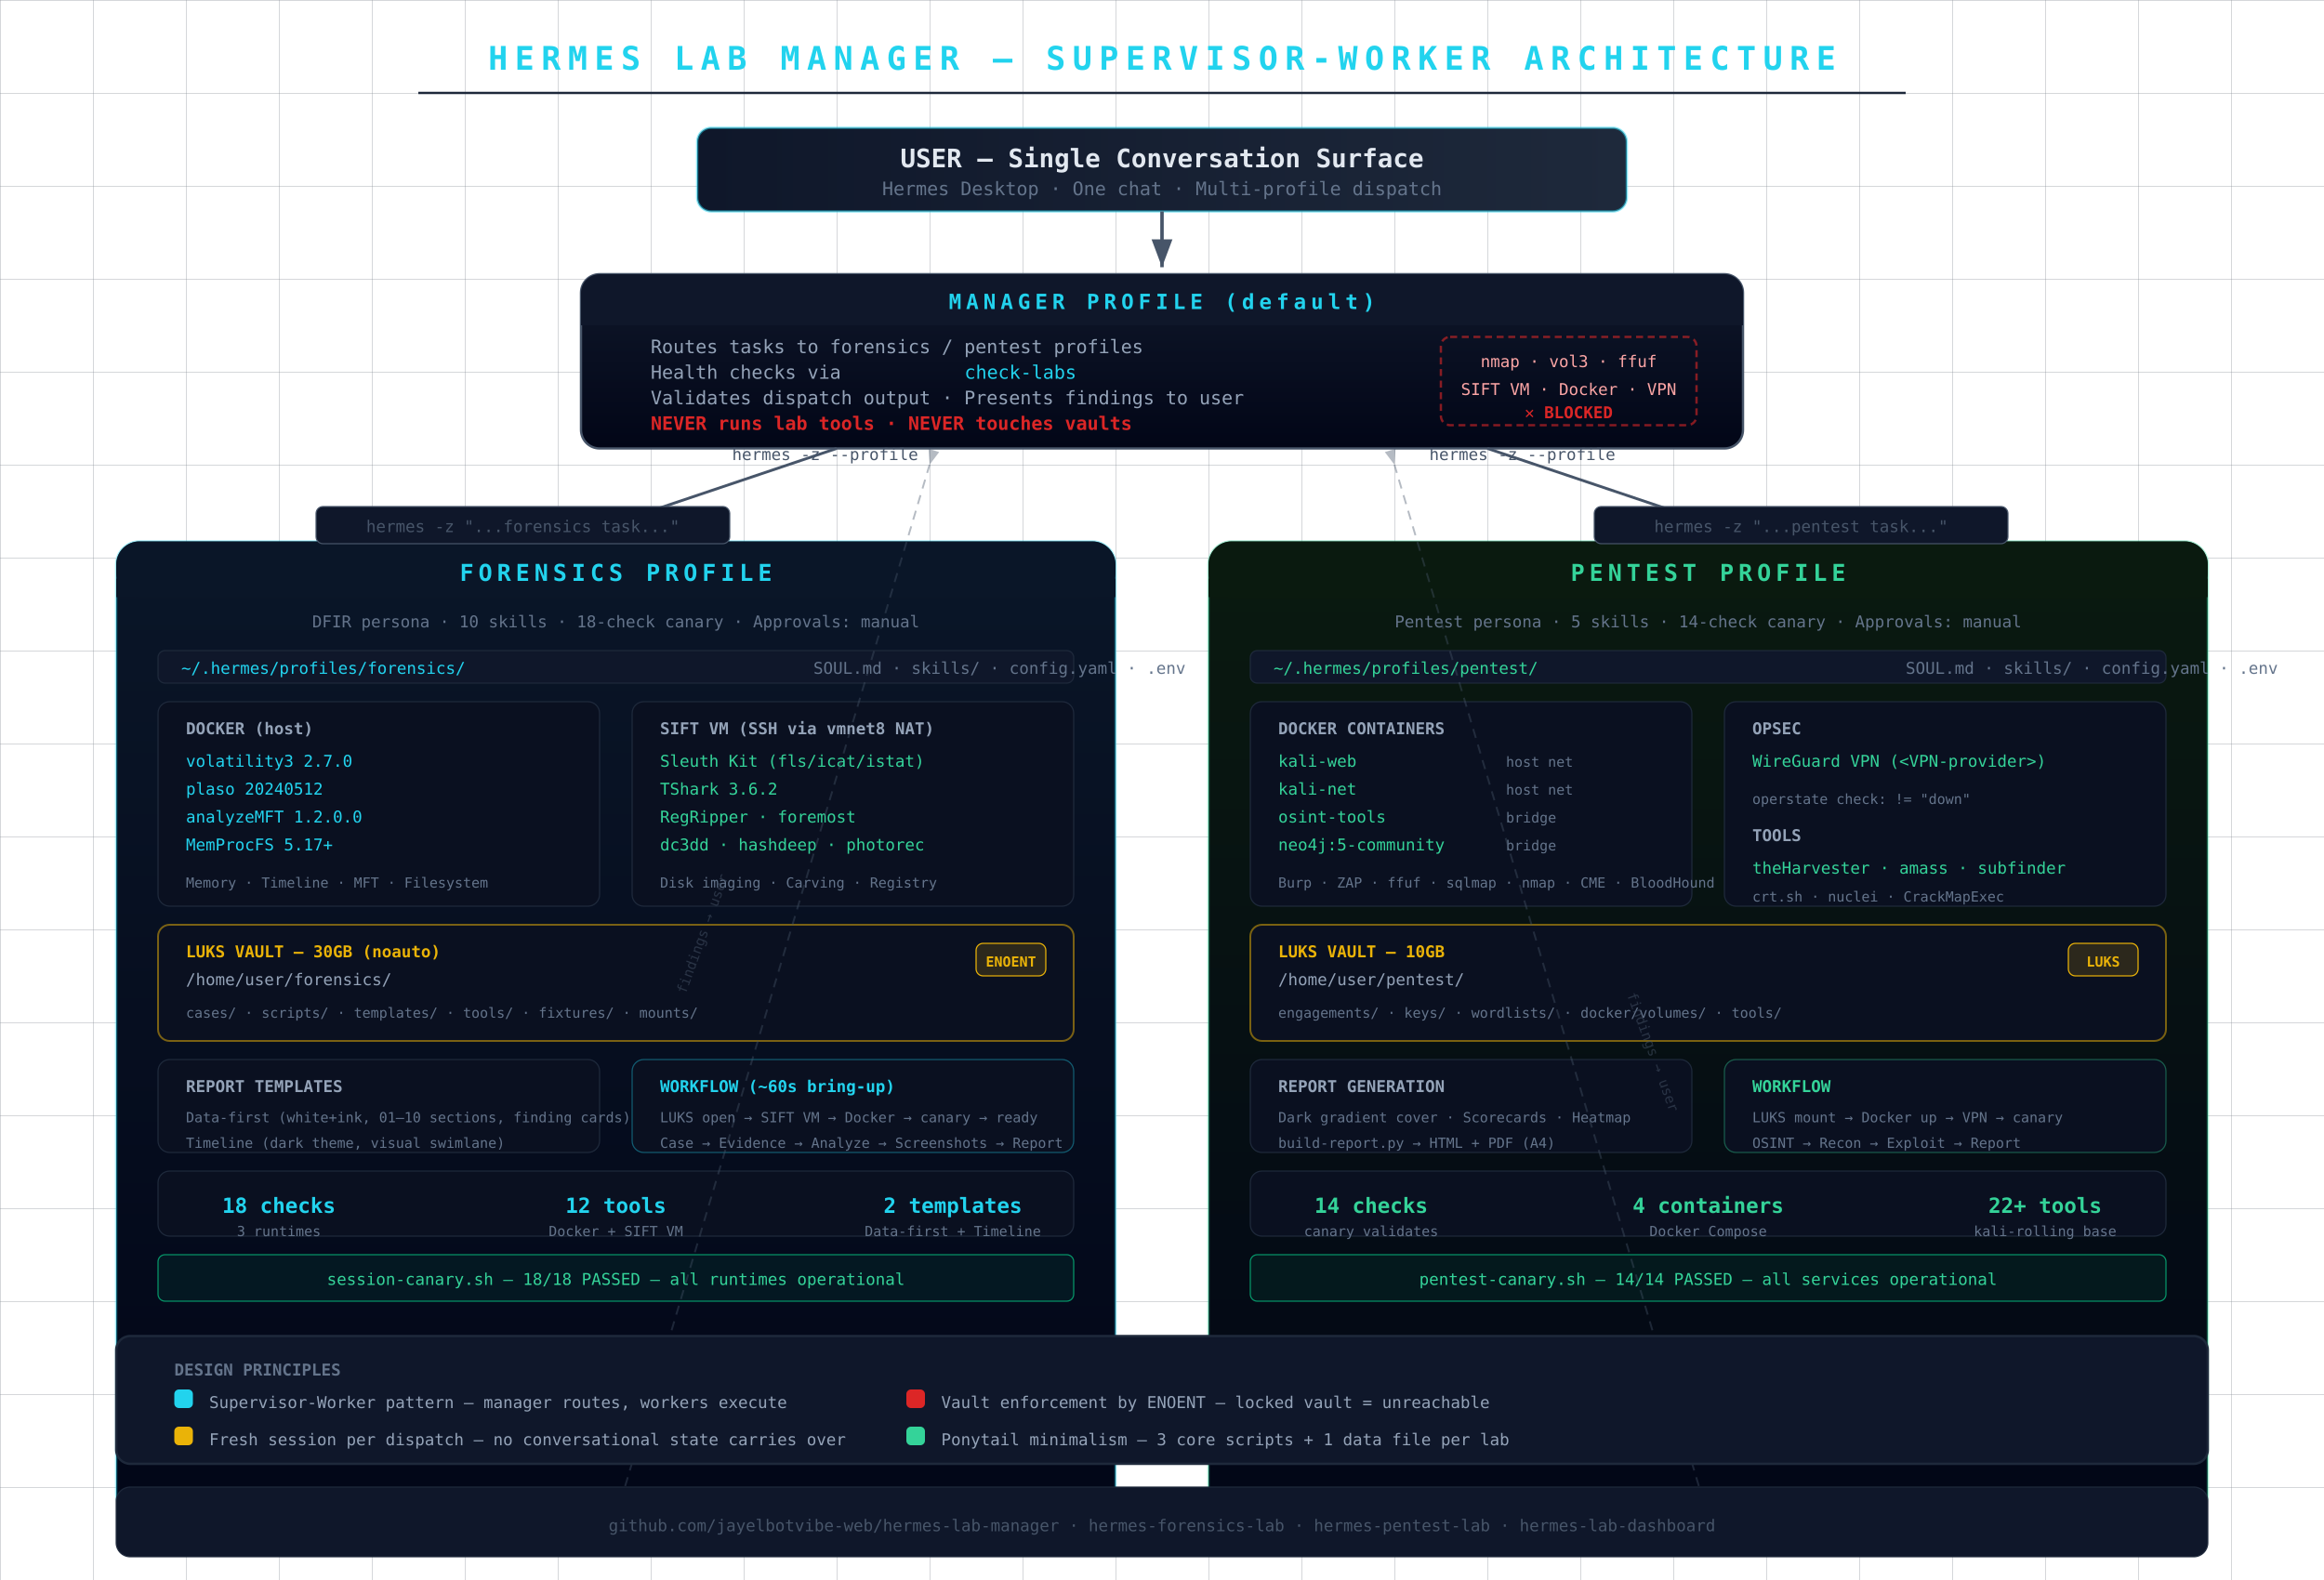
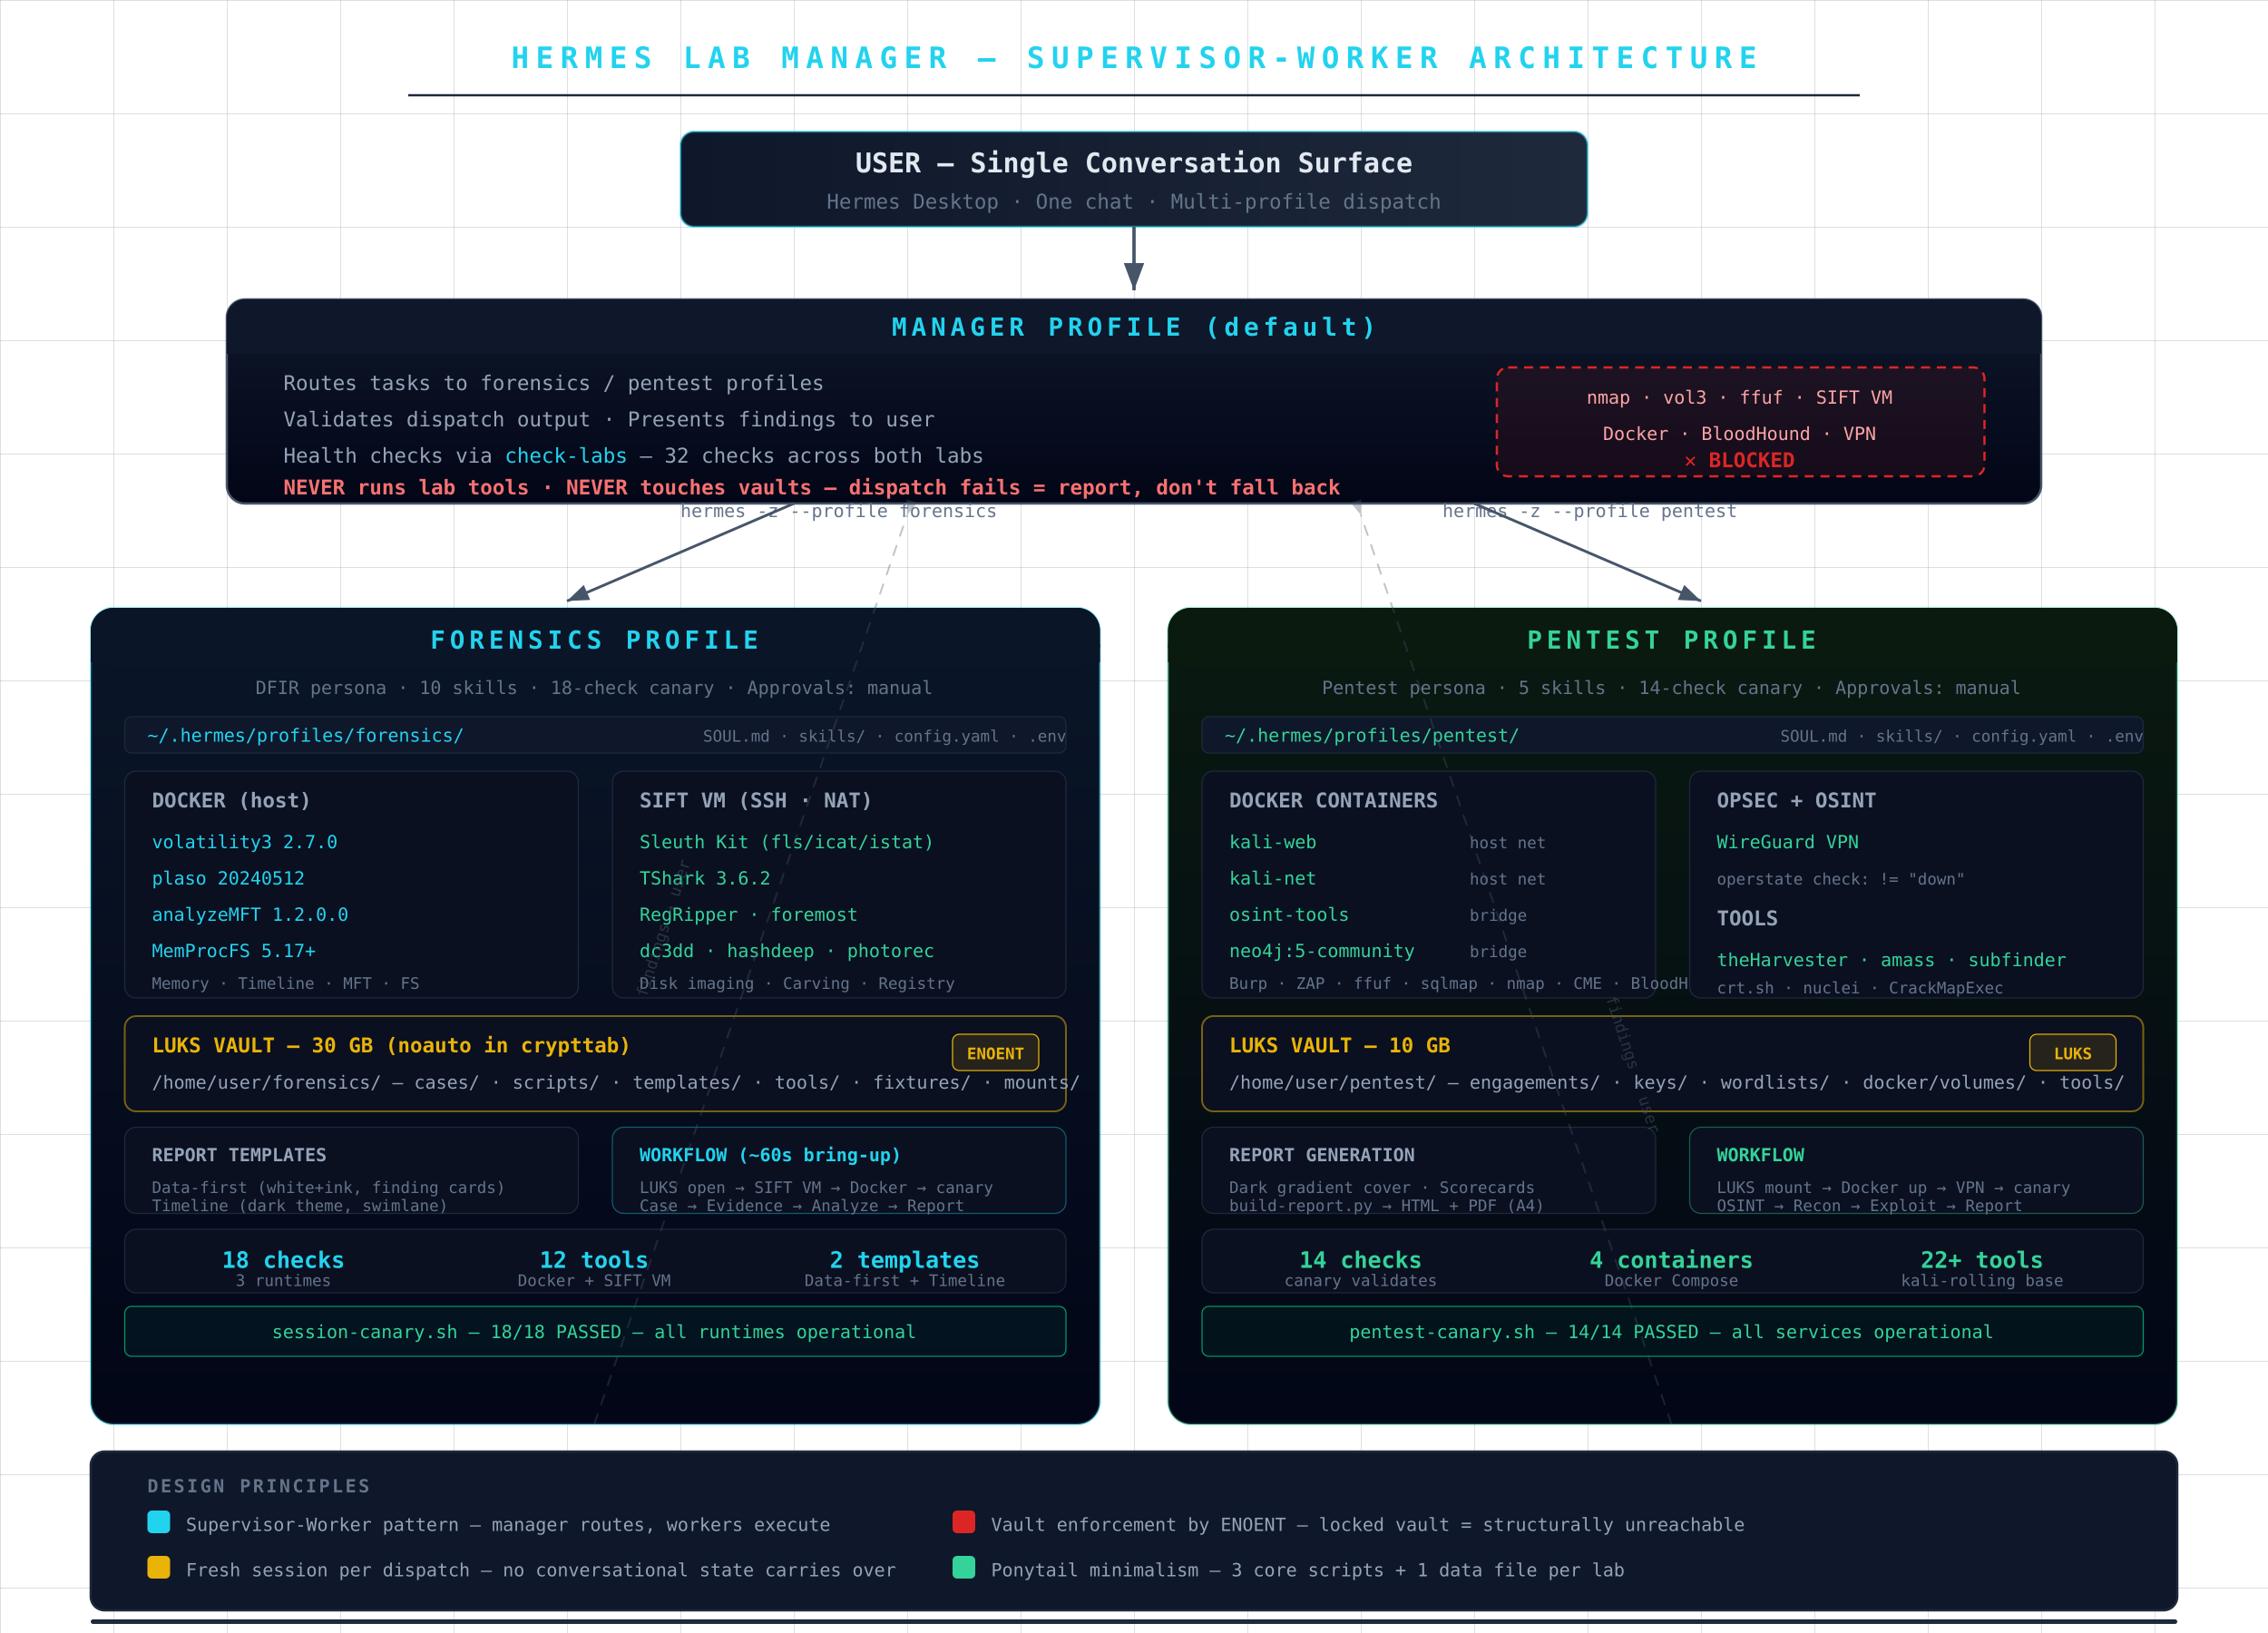
- <svg xmlns="http://www.w3.org/2000/svg" viewBox="0 0 1000 680" style="background:#020617;font-family:monospace;font-size:10px">
+ <svg xmlns="http://www.w3.org/2000/svg" viewBox="0 0 1000 720" style="background:#020617;font-family:monospace;font-size:11px">
  <defs>
    <linearGradient id="gMgr" x1="0" y1="0" x2="0" y2="1">
      <stop offset="0" stop-color="#0f172a" />
      <stop offset="1" stop-color="#020617" />
    </linearGradient>
    <linearGradient id="gForen" x1="0" y1="0" x2="0" y2="1">
      <stop offset="0" stop-color="#0a1628" />
      <stop offset="1" stop-color="#020617" />
    </linearGradient>
    <linearGradient id="gPent" x1="0" y1="0" x2="0" y2="1">
      <stop offset="0" stop-color="#0a1a0f" />
      <stop offset="1" stop-color="#020617" />
    </linearGradient>
    <linearGradient id="gUser" x1="0" y1="0" x2="1" y2="0">
      <stop offset="0" stop-color="#0f172a" />
      <stop offset="1" stop-color="#1e293b" />
    </linearGradient>
    <marker id="arrow" markerWidth="8" markerHeight="6" refX="8" refY="3" orient="auto">
      <path d="M0,0 L8,3 L0,6 Z" fill="#475569" />
    </marker>
    <marker id="arrowLeft" markerWidth="8" markerHeight="6" refX="0" refY="3" orient="auto">
      <path d="M8,0 L0,3 L8,6 Z" fill="#475569" />
    </marker>
-     <filter id="glow">
-       <feGaussianBlur stdDeviation="2" result="blur" />
-       <feMerge>
-         <feMergeNode in="blur" />
-         <feMergeNode in="SourceGraphic" />
-       </feMerge>
-     </filter>
  </defs>
-   <pattern id="grid" width="40" height="40" patternUnits="userSpaceOnUse">
-     <path d="M 40 0 L 0 0 0 40" fill="none" stroke="#1e293b" stroke-width="0.3" />
+   <pattern id="grid" width="50" height="50" patternUnits="userSpaceOnUse">
+     <path d="M 50 0 L 0 0 0 50" fill="none" stroke="#1e293b" stroke-width="0.3" />
  </pattern>
-   <rect width="1000" height="680" fill="url(#grid)" opacity="0.5" />
-   <text x="500" y="30" text-anchor="middle" fill="#22d3ee" font-size="14" font-weight="bold" letter-spacing="3">HERMES LAB MANAGER — SUPERVISOR-WORKER ARCHITECTURE</text>
-   <line x1="180" y1="40" x2="820" y2="40" stroke="#1e293b" stroke-width="1" />
-   <rect x="300" y="55" width="400" height="36" rx="6" fill="url(#gUser)" stroke="#22d3ee" stroke-width="1" stroke-opacity="0.5" />
-   <text x="500" y="72" text-anchor="middle" fill="#e2e8f0" font-size="11" font-weight="bold">USER — Single Conversation Surface</text>
-   <text x="500" y="84" text-anchor="middle" fill="#64748b" font-size="8">Hermes Desktop · One chat · Multi-profile dispatch</text>
-   <line x1="500" y1="91" x2="500" y2="115" stroke="#475569" stroke-width="1.5" marker-end="url(#arrow)" />
-   <rect x="250" y="118" width="500" height="75" rx="8" fill="url(#gMgr)" stroke="#475569" stroke-width="1" />
-   <rect x="250" y="118" width="500" height="22" rx="8" fill="#0f172a" />
-   <rect x="250" y="132" width="500" height="8" fill="#0f172a" />
-   <text x="500" y="133" text-anchor="middle" fill="#22d3ee" font-size="9" font-weight="bold" letter-spacing="2">MANAGER PROFILE (default)</text>
-   <text x="280" y="152" fill="#94a3b8" font-size="8">Routes tasks to forensics / pentest profiles</text>
-   <text x="280" y="163" fill="#94a3b8" font-size="8">Health checks via</text>
-   <text x="415" y="163" fill="#22d3ee" font-size="8" font-family="monospace"> check-labs</text>
-   <text x="280" y="174" fill="#94a3b8" font-size="8">Validates dispatch output · Presents findings to user</text>
-   <text x="280" y="185" fill="#dc2626" font-size="8" font-weight="bold">NEVER runs lab tools · NEVER touches vaults</text>
-   <rect x="620" y="145" width="110" height="38" rx="4" fill="none" stroke="#dc2626" stroke-width="1" stroke-dasharray="3,2" opacity="0.6" />
-   <text x="675" y="158" text-anchor="middle" fill="#fca5a5" font-size="7">nmap · vol3 · ffuf</text>
-   <text x="675" y="170" text-anchor="middle" fill="#fca5a5" font-size="7">SIFT VM · Docker · VPN</text>
-   <text x="675" y="180" text-anchor="middle" fill="#dc2626" font-size="7" font-weight="bold">✕ BLOCKED</text>
-   <text x="315" y="198" fill="#475569" font-size="7">hermes -z --profile</text>
-   <text x="615" y="198" fill="#475569" font-size="7">hermes -z --profile</text>
-   <line x1="360" y1="193" x2="250" y2="230" stroke="#475569" stroke-width="1.2" marker-end="url(#arrow)" />
-   <line x1="640" y1="193" x2="750" y2="230" stroke="#475569" stroke-width="1.2" marker-end="url(#arrow)" />
-   <rect x="50" y="233" width="430" height="420" rx="10" fill="url(#gForen)" stroke="#22d3ee" stroke-width="1" stroke-opacity="0.4" />
-   <rect x="50" y="233" width="430" height="24" rx="10" fill="#0a1628" />
-   <rect x="50" y="249" width="430" height="8" fill="#0a1628" />
-   <text x="265" y="250" text-anchor="middle" fill="#22d3ee" font-size="10" font-weight="bold" letter-spacing="2">FORENSICS PROFILE</text>
-   <text x="265" y="270" text-anchor="middle" fill="#64748b" font-size="7">DFIR persona · 10 skills · 18-check canary · Approvals: manual</text>
-   <rect x="68" y="280" width="394" height="14" rx="3" fill="#0f172a" stroke="#1e293b" stroke-width="0.5" />
-   <text x="78" y="290" fill="#22d3ee" font-size="7" font-family="monospace">~/.hermes/profiles/forensics/</text>
-   <text x="350" y="290" fill="#64748b" font-size="7" font-family="monospace">SOUL.md · skills/ · config.yaml · .env</text>
-   <rect x="68" y="302" width="190" height="88" rx="5" fill="#0a1020" stroke="#1e293b" stroke-width="0.5" />
-   <text x="80" y="316" fill="#94a3b8" font-size="7" font-weight="bold">DOCKER (host)</text>
-   <text x="80" y="330" fill="#22d3ee" font-size="7" font-family="monospace">volatility3 2.7.0</text>
-   <text x="80" y="342" fill="#22d3ee" font-size="7" font-family="monospace">plaso 20240512</text>
-   <text x="80" y="354" fill="#22d3ee" font-size="7" font-family="monospace">analyzeMFT 1.2.0.0</text>
-   <text x="80" y="366" fill="#22d3ee" font-size="7" font-family="monospace">MemProcFS 5.17+</text>
-   <text x="80" y="382" fill="#64748b" font-size="6">Memory · Timeline · MFT · Filesystem</text>
-   <rect x="272" y="302" width="190" height="88" rx="5" fill="#0a1020" stroke="#1e293b" stroke-width="0.5" />
-   <text x="284" y="316" fill="#94a3b8" font-size="7" font-weight="bold">SIFT VM (SSH via vmnet8 NAT)</text>
-   <text x="284" y="330" fill="#34d399" font-size="7" font-family="monospace">Sleuth Kit (fls/icat/istat)</text>
-   <text x="284" y="342" fill="#34d399" font-size="7" font-family="monospace">TShark 3.6.2</text>
-   <text x="284" y="354" fill="#34d399" font-size="7" font-family="monospace">RegRipper · foremost</text>
-   <text x="284" y="366" fill="#34d399" font-size="7" font-family="monospace">dc3dd · hashdeep · photorec</text>
-   <text x="284" y="382" fill="#64748b" font-size="6">Disk imaging · Carving · Registry</text>
-   <rect x="68" y="398" width="394" height="50" rx="5" fill="#0a1020" stroke="#eab308" stroke-width="0.8" stroke-opacity="0.5" />
-   <text x="80" y="412" fill="#eab308" font-size="7" font-weight="bold">LUKS VAULT — 30GB (noauto)</text>
-   <text x="80" y="424" fill="#94a3b8" font-size="7" font-family="monospace">/home/user/forensics/</text>
-   <text x="80" y="438" fill="#64748b" font-size="6">cases/ · scripts/ · templates/ · tools/ · fixtures/ · mounts/</text>
-   <rect x="420" y="406" width="30" height="14" rx="3" fill="#eab308" fill-opacity="0.15" stroke="#eab308" stroke-width="0.5" />
-   <text x="435" y="416" text-anchor="middle" fill="#eab308" font-size="6" font-weight="bold">ENOENT</text>
-   <rect x="68" y="456" width="190" height="40" rx="5" fill="#0a1020" stroke="#1e293b" stroke-width="0.5" />
-   <text x="80" y="470" fill="#94a3b8" font-size="7" font-weight="bold">REPORT TEMPLATES</text>
-   <text x="80" y="483" fill="#64748b" font-size="6">Data-first (white+ink, 01–10 sections, finding cards)</text>
-   <text x="80" y="494" fill="#64748b" font-size="6">Timeline (dark theme, visual swimlane)</text>
-   <rect x="272" y="456" width="190" height="40" rx="5" fill="#0a1020" stroke="#22d3ee" stroke-width="0.5" stroke-opacity="0.4" />
-   <text x="284" y="470" fill="#22d3ee" font-size="7" font-weight="bold">WORKFLOW (~60s bring-up)</text>
-   <text x="284" y="483" fill="#64748b" font-size="6">LUKS open → SIFT VM → Docker → canary → ready</text>
-   <text x="284" y="494" fill="#64748b" font-size="6">Case → Evidence → Analyze → Screenshots → Report</text>
-   <rect x="68" y="504" width="394" height="28" rx="5" fill="#0a1020" stroke="#1e293b" stroke-width="0.5" />
-   <text x="120" y="522" text-anchor="middle" fill="#22d3ee" font-size="9" font-weight="bold">18 checks</text>
-   <text x="120" y="532" text-anchor="middle" fill="#64748b" font-size="6">3 runtimes</text>
-   <text x="265" y="522" text-anchor="middle" fill="#22d3ee" font-size="9" font-weight="bold">12 tools</text>
-   <text x="265" y="532" text-anchor="middle" fill="#64748b" font-size="6">Docker + SIFT VM</text>
-   <text x="410" y="522" text-anchor="middle" fill="#22d3ee" font-size="9" font-weight="bold">2 templates</text>
-   <text x="410" y="532" text-anchor="middle" fill="#64748b" font-size="6">Data-first + Timeline</text>
-   <rect x="68" y="540" width="394" height="20" rx="3" fill="#059669" fill-opacity="0.1" stroke="#059669" stroke-width="0.5" />
-   <text x="265" y="553" text-anchor="middle" fill="#34d399" font-size="7" font-family="monospace">session-canary.sh — 18/18 PASSED — all runtimes operational</text>
-   <rect x="520" y="233" width="430" height="420" rx="10" fill="url(#gPent)" stroke="#34d399" stroke-width="1" stroke-opacity="0.4" />
-   <rect x="520" y="233" width="430" height="24" rx="10" fill="#0a1a0f" />
-   <rect x="520" y="249" width="430" height="8" fill="#0a1a0f" />
-   <text x="735" y="250" text-anchor="middle" fill="#34d399" font-size="10" font-weight="bold" letter-spacing="2">PENTEST PROFILE</text>
-   <text x="735" y="270" text-anchor="middle" fill="#64748b" font-size="7">Pentest persona · 5 skills · 14-check canary · Approvals: manual</text>
-   <rect x="538" y="280" width="394" height="14" rx="3" fill="#0f172a" stroke="#1e293b" stroke-width="0.5" />
-   <text x="548" y="290" fill="#34d399" font-size="7" font-family="monospace">~/.hermes/profiles/pentest/</text>
-   <text x="820" y="290" fill="#64748b" font-size="7" font-family="monospace">SOUL.md · skills/ · config.yaml · .env</text>
-   <rect x="538" y="302" width="190" height="88" rx="5" fill="#0a1020" stroke="#1e293b" stroke-width="0.5" />
-   <text x="550" y="316" fill="#94a3b8" font-size="7" font-weight="bold">DOCKER CONTAINERS</text>
-   <text x="550" y="330" fill="#34d399" font-size="7" font-family="monospace">kali-web</text>
-   <text x="648" y="330" fill="#64748b" font-size="6">host net</text>
-   <text x="550" y="342" fill="#34d399" font-size="7" font-family="monospace">kali-net</text>
-   <text x="648" y="342" fill="#64748b" font-size="6">host net</text>
-   <text x="550" y="354" fill="#34d399" font-size="7" font-family="monospace">osint-tools</text>
-   <text x="648" y="354" fill="#64748b" font-size="6">bridge</text>
-   <text x="550" y="366" fill="#34d399" font-size="7" font-family="monospace">neo4j:5-community</text>
-   <text x="648" y="366" fill="#64748b" font-size="6">bridge</text>
-   <text x="550" y="382" fill="#64748b" font-size="6">Burp · ZAP · ffuf · sqlmap · nmap · CME · BloodHound</text>
-   <rect x="742" y="302" width="190" height="88" rx="5" fill="#0a1020" stroke="#1e293b" stroke-width="0.5" />
-   <text x="754" y="316" fill="#94a3b8" font-size="7" font-weight="bold">OPSEC</text>
-   <text x="754" y="330" fill="#34d399" font-size="7" font-family="monospace">WireGuard VPN (&lt;VPN-provider&gt;)</text>
-   <text x="754" y="346" fill="#64748b" font-size="6">operstate check: != "down"</text>
-   <text x="754" y="362" fill="#94a3b8" font-size="7" font-weight="bold">TOOLS</text>
-   <text x="754" y="376" fill="#34d399" font-size="7" font-family="monospace">theHarvester · amass · subfinder</text>
-   <text x="754" y="388" fill="#64748b" font-size="6">crt.sh · nuclei · CrackMapExec</text>
-   <rect x="538" y="398" width="394" height="50" rx="5" fill="#0a1020" stroke="#eab308" stroke-width="0.8" stroke-opacity="0.5" />
-   <text x="550" y="412" fill="#eab308" font-size="7" font-weight="bold">LUKS VAULT — 10GB</text>
-   <text x="550" y="424" fill="#94a3b8" font-size="7" font-family="monospace">/home/user/pentest/</text>
-   <text x="550" y="438" fill="#64748b" font-size="6">engagements/ · keys/ · wordlists/ · docker/volumes/ · tools/</text>
-   <rect x="890" y="406" width="30" height="14" rx="3" fill="#eab308" fill-opacity="0.15" stroke="#eab308" stroke-width="0.5" />
-   <text x="905" y="416" text-anchor="middle" fill="#eab308" font-size="6" font-weight="bold">LUKS</text>
-   <rect x="538" y="456" width="190" height="40" rx="5" fill="#0a1020" stroke="#1e293b" stroke-width="0.5" />
-   <text x="550" y="470" fill="#94a3b8" font-size="7" font-weight="bold">REPORT GENERATION</text>
-   <text x="550" y="483" fill="#64748b" font-size="6">Dark gradient cover · Scorecards · Heatmap</text>
-   <text x="550" y="494" fill="#64748b" font-size="6">build-report.py → HTML + PDF (A4)</text>
-   <rect x="742" y="456" width="190" height="40" rx="5" fill="#0a1020" stroke="#34d399" stroke-width="0.5" stroke-opacity="0.4" />
-   <text x="754" y="470" fill="#34d399" font-size="7" font-weight="bold">WORKFLOW</text>
-   <text x="754" y="483" fill="#64748b" font-size="6">LUKS mount → Docker up → VPN → canary</text>
-   <text x="754" y="494" fill="#64748b" font-size="6">OSINT → Recon → Exploit → Report</text>
-   <rect x="538" y="504" width="394" height="28" rx="5" fill="#0a1020" stroke="#1e293b" stroke-width="0.5" />
-   <text x="590" y="522" text-anchor="middle" fill="#34d399" font-size="9" font-weight="bold">14 checks</text>
-   <text x="590" y="532" text-anchor="middle" fill="#64748b" font-size="6">canary validates</text>
-   <text x="735" y="522" text-anchor="middle" fill="#34d399" font-size="9" font-weight="bold">4 containers</text>
-   <text x="735" y="532" text-anchor="middle" fill="#64748b" font-size="6">Docker Compose</text>
-   <text x="880" y="522" text-anchor="middle" fill="#34d399" font-size="9" font-weight="bold">22+ tools</text>
-   <text x="880" y="532" text-anchor="middle" fill="#64748b" font-size="6">kali-rolling base</text>
-   <rect x="538" y="540" width="394" height="20" rx="3" fill="#059669" fill-opacity="0.1" stroke="#059669" stroke-width="0.5" />
-   <text x="735" y="553" text-anchor="middle" fill="#34d399" font-size="7" font-family="monospace">pentest-canary.sh — 14/14 PASSED — all services operational</text>
-   <rect x="136" y="218" width="178" height="16" rx="3" fill="#0f172a" stroke="#475569" stroke-width="0.5" />
-   <text x="225" y="229" text-anchor="middle" fill="#475569" font-size="7" font-family="monospace">hermes -z "...forensics task..."</text>
-   <rect x="686" y="218" width="178" height="16" rx="3" fill="#0f172a" stroke="#475569" stroke-width="0.5" />
-   <text x="775" y="229" text-anchor="middle" fill="#475569" font-size="7" font-family="monospace">hermes -z "...pentest task..."</text>
-   <line x1="265" y1="653" x2="400" y2="200" stroke="#475569" stroke-width="0.8" stroke-dasharray="4,3" marker-end="url(#arrowLeft)" opacity="0.4" />
-   <text x="295" y="428" fill="#475569" font-size="6" transform="rotate(-70,295,428)" opacity="0.5">findings → user</text>
-   <line x1="735" y1="653" x2="600" y2="200" stroke="#475569" stroke-width="0.8" stroke-dasharray="4,3" marker-end="url(#arrowLeft)" opacity="0.4" />
-   <text x="700" y="428" fill="#475569" font-size="6" transform="rotate(70,700,428)" opacity="0.5">findings → user</text>
-   <rect x="50" y="575" width="900" height="55" rx="6" fill="#0f172a" stroke="#1e293b" stroke-width="1" />
-   <text x="75" y="592" fill="#64748b" font-size="7" font-weight="bold">DESIGN PRINCIPLES</text>
-   <rect x="75" y="598" width="8" height="8" rx="2" fill="#22d3ee" />
-   <text x="90" y="606" fill="#94a3b8" font-size="7">Supervisor-Worker pattern — manager routes, workers execute</text>
-   <rect x="390" y="598" width="8" height="8" rx="2" fill="#dc2626" />
-   <text x="405" y="606" fill="#94a3b8" font-size="7">Vault enforcement by ENOENT — locked vault = unreachable</text>
-   <rect x="75" y="614" width="8" height="8" rx="2" fill="#eab308" />
-   <text x="90" y="622" fill="#94a3b8" font-size="7">Fresh session per dispatch — no conversational state carries over</text>
-   <rect x="390" y="614" width="8" height="8" rx="2" fill="#34d399" />
-   <text x="405" y="622" fill="#94a3b8" font-size="7">Ponytail minimalism — 3 core scripts + 1 data file per lab</text>
-   <rect x="50" y="640" width="900" height="30" rx="6" fill="#0f172a" stroke="#1e293b" stroke-width="0.5" />
-   <text x="500" y="659" text-anchor="middle" fill="#475569" font-size="7">
-     github.com/jayelbotvibe-web/hermes-lab-manager · hermes-forensics-lab · hermes-pentest-lab · hermes-lab-dashboard
-   </text>
+   <rect width="1000" height="720" fill="url(#grid)" opacity="0.4" />
+   <text x="500" y="30" text-anchor="middle" fill="#22d3ee" font-size="13" font-weight="bold" letter-spacing="3">HERMES LAB MANAGER — SUPERVISOR-WORKER ARCHITECTURE</text>
+   <line x1="180" y1="42" x2="820" y2="42" stroke="#1e293b" stroke-width="1" />
+   <rect x="300" y="58" width="400" height="42" rx="6" fill="url(#gUser)" stroke="#22d3ee" stroke-width="1" stroke-opacity="0.5" />
+   <text x="500" y="76" text-anchor="middle" fill="#e2e8f0" font-size="12" font-weight="bold">USER — Single Conversation Surface</text>
+   <text x="500" y="92" text-anchor="middle" fill="#64748b" font-size="9">Hermes Desktop · One chat · Multi-profile dispatch</text>
+   <line x1="500" y1="100" x2="500" y2="128" stroke="#475569" stroke-width="1.5" marker-end="url(#arrow)" />
+   <rect x="100" y="132" width="800" height="90" rx="8" fill="url(#gMgr)" stroke="#475569" stroke-width="1" />
+   <rect x="100" y="132" width="800" height="24" rx="8" fill="#0f172a" />
+   <rect x="100" y="148" width="800" height="8" fill="#0f172a" />
+   <text x="500" y="148" text-anchor="middle" fill="#22d3ee" font-size="11" font-weight="bold" letter-spacing="2">MANAGER PROFILE (default)</text>
+   <text x="125" y="172" fill="#94a3b8" font-size="9">Routes tasks to forensics / pentest profiles</text>
+   <text x="125" y="188" fill="#94a3b8" font-size="9">Validates dispatch output · Presents findings to user</text>
+   <text x="125" y="204" fill="#94a3b8" font-size="9">Health checks via <tspan fill="#22d3ee" font-family="monospace">check-labs</tspan>  —  32 checks across both labs</text>
+   <text x="125" y="218" fill="#f87171" font-size="9" font-weight="bold">NEVER runs lab tools · NEVER touches vaults  —  dispatch fails = report, don't fall back</text>
+   <rect x="660" y="162" width="215" height="48" rx="5" fill="#7f1d1d" fill-opacity="0.15" stroke="#dc2626" stroke-width="1" stroke-dasharray="4,3" />
+   <text x="767" y="178" text-anchor="middle" fill="#fca5a5" font-size="8">nmap · vol3 · ffuf · SIFT VM</text>
+   <text x="767" y="194" text-anchor="middle" fill="#fca5a5" font-size="8">Docker · BloodHound · VPN</text>
+   <text x="767" y="206" text-anchor="middle" fill="#dc2626" font-size="9" font-weight="bold">✕ BLOCKED</text>
+   <text x="300" y="228" fill="#64748b" font-size="8" font-family="monospace">hermes -z --profile forensics</text>
+   <text x="636" y="228" fill="#64748b" font-size="8" font-family="monospace">hermes -z --profile pentest</text>
+   <line x1="350" y1="222" x2="250" y2="265" stroke="#475569" stroke-width="1.2" marker-end="url(#arrow)" />
+   <line x1="650" y1="222" x2="750" y2="265" stroke="#475569" stroke-width="1.2" marker-end="url(#arrow)" />
+   <rect x="40" y="268" width="445" height="360" rx="10" fill="url(#gForen)" stroke="#22d3ee" stroke-width="1" stroke-opacity="0.35" />
+   <rect x="40" y="268" width="445" height="26" rx="10" fill="#0a1628" />
+   <rect x="40" y="284" width="445" height="8" fill="#0a1628" />
+   <text x="262" y="286" text-anchor="middle" fill="#22d3ee" font-size="11" font-weight="bold" letter-spacing="2">FORENSICS PROFILE</text>
+   <text x="262" y="306" text-anchor="middle" fill="#64748b" font-size="8">DFIR persona · 10 skills · 18-check canary · Approvals: manual</text>
+   <rect x="55" y="316" width="415" height="16" rx="3" fill="#0f172a" stroke="#1e293b" stroke-width="0.5" />
+   <text x="65" y="327" fill="#22d3ee" font-size="8" font-family="monospace">~/.hermes/profiles/forensics/</text>
+   <text x="310" y="327" fill="#64748b" font-size="7" font-family="monospace">SOUL.md · skills/ · config.yaml · .env</text>
+   <rect x="55" y="340" width="200" height="100" rx="5" fill="#0a1020" stroke="#1e293b" stroke-width="0.5" />
+   <text x="67" y="356" fill="#94a3b8" font-size="9" font-weight="bold">DOCKER (host)</text>
+   <text x="67" y="374" fill="#22d3ee" font-size="8" font-family="monospace">volatility3 2.7.0</text>
+   <text x="67" y="390" fill="#22d3ee" font-size="8" font-family="monospace">plaso 20240512</text>
+   <text x="67" y="406" fill="#22d3ee" font-size="8" font-family="monospace">analyzeMFT 1.2.0.0</text>
+   <text x="67" y="422" fill="#22d3ee" font-size="8" font-family="monospace">MemProcFS 5.17+</text>
+   <text x="67" y="436" fill="#64748b" font-size="7">Memory · Timeline · MFT · FS</text>
+   <rect x="270" y="340" width="200" height="100" rx="5" fill="#0a1020" stroke="#1e293b" stroke-width="0.5" />
+   <text x="282" y="356" fill="#94a3b8" font-size="9" font-weight="bold">SIFT VM (SSH · NAT)</text>
+   <text x="282" y="374" fill="#34d399" font-size="8" font-family="monospace">Sleuth Kit (fls/icat/istat)</text>
+   <text x="282" y="390" fill="#34d399" font-size="8" font-family="monospace">TShark 3.6.2</text>
+   <text x="282" y="406" fill="#34d399" font-size="8" font-family="monospace">RegRipper · foremost</text>
+   <text x="282" y="422" fill="#34d399" font-size="8" font-family="monospace">dc3dd · hashdeep · photorec</text>
+   <text x="282" y="436" fill="#64748b" font-size="7">Disk imaging · Carving · Registry</text>
+   <rect x="55" y="448" width="415" height="42" rx="5" fill="#0a1020" stroke="#eab308" stroke-width="0.8" stroke-opacity="0.5" />
+   <text x="67" y="464" fill="#eab308" font-size="9" font-weight="bold">LUKS VAULT — 30 GB  (noauto in crypttab)</text>
+   <text x="67" y="480" fill="#94a3b8" font-size="8" font-family="monospace">/home/user/forensics/   —   cases/ · scripts/ · templates/ · tools/ · fixtures/ · mounts/</text>
+   <rect x="420" y="456" width="38" height="16" rx="3" fill="#eab308" fill-opacity="0.12" stroke="#eab308" stroke-width="0.5" />
+   <text x="439" y="467" text-anchor="middle" fill="#eab308" font-size="7" font-weight="bold">ENOENT</text>
+   <rect x="55" y="497" width="200" height="38" rx="5" fill="#0a1020" stroke="#1e293b" stroke-width="0.5" />
+   <text x="67" y="512" fill="#94a3b8" font-size="8" font-weight="bold">REPORT TEMPLATES</text>
+   <text x="67" y="526" fill="#64748b" font-size="7">Data-first (white+ink, finding cards)</text>
+   <text x="67" y="534" fill="#64748b" font-size="7">Timeline (dark theme, swimlane)</text>
+   <rect x="270" y="497" width="200" height="38" rx="5" fill="#0a1020" stroke="#22d3ee" stroke-width="0.5" stroke-opacity="0.4" />
+   <text x="282" y="512" fill="#22d3ee" font-size="8" font-weight="bold">WORKFLOW (~60s bring-up)</text>
+   <text x="282" y="526" fill="#64748b" font-size="7">LUKS open → SIFT VM → Docker → canary</text>
+   <text x="282" y="534" fill="#64748b" font-size="7">Case → Evidence → Analyze → Report</text>
+   <rect x="55" y="542" width="415" height="28" rx="5" fill="#0a1020" stroke="#1e293b" stroke-width="0.5" />
+   <text x="125" y="559" text-anchor="middle" fill="#22d3ee" font-size="10" font-weight="bold">18 checks</text>
+   <text x="125" y="567" text-anchor="middle" fill="#64748b" font-size="7">3 runtimes</text>
+   <text x="262" y="559" text-anchor="middle" fill="#22d3ee" font-size="10" font-weight="bold">12 tools</text>
+   <text x="262" y="567" text-anchor="middle" fill="#64748b" font-size="7">Docker + SIFT VM</text>
+   <text x="399" y="559" text-anchor="middle" fill="#22d3ee" font-size="10" font-weight="bold">2 templates</text>
+   <text x="399" y="567" text-anchor="middle" fill="#64748b" font-size="7">Data-first + Timeline</text>
+   <rect x="55" y="576" width="415" height="22" rx="3" fill="#059669" fill-opacity="0.08" stroke="#059669" stroke-width="0.5" />
+   <text x="262" y="590" text-anchor="middle" fill="#34d399" font-size="8" font-family="monospace">session-canary.sh — 18/18 PASSED — all runtimes operational</text>
+   <rect x="515" y="268" width="445" height="360" rx="10" fill="url(#gPent)" stroke="#34d399" stroke-width="1" stroke-opacity="0.35" />
+   <rect x="515" y="268" width="445" height="26" rx="10" fill="#0a1a0f" />
+   <rect x="515" y="284" width="445" height="8" fill="#0a1a0f" />
+   <text x="737" y="286" text-anchor="middle" fill="#34d399" font-size="11" font-weight="bold" letter-spacing="2">PENTEST PROFILE</text>
+   <text x="737" y="306" text-anchor="middle" fill="#64748b" font-size="8">Pentest persona · 5 skills · 14-check canary · Approvals: manual</text>
+   <rect x="530" y="316" width="415" height="16" rx="3" fill="#0f172a" stroke="#1e293b" stroke-width="0.5" />
+   <text x="540" y="327" fill="#34d399" font-size="8" font-family="monospace">~/.hermes/profiles/pentest/</text>
+   <text x="785" y="327" fill="#64748b" font-size="7" font-family="monospace">SOUL.md · skills/ · config.yaml · .env</text>
+   <rect x="530" y="340" width="200" height="100" rx="5" fill="#0a1020" stroke="#1e293b" stroke-width="0.5" />
+   <text x="542" y="356" fill="#94a3b8" font-size="9" font-weight="bold">DOCKER CONTAINERS</text>
+   <text x="542" y="374" fill="#34d399" font-size="8" font-family="monospace">kali-web</text>
+   <text x="648" y="374" fill="#64748b" font-size="7">host net</text>
+   <text x="542" y="390" fill="#34d399" font-size="8" font-family="monospace">kali-net</text>
+   <text x="648" y="390" fill="#64748b" font-size="7">host net</text>
+   <text x="542" y="406" fill="#34d399" font-size="8" font-family="monospace">osint-tools</text>
+   <text x="648" y="406" fill="#64748b" font-size="7">bridge</text>
+   <text x="542" y="422" fill="#34d399" font-size="8" font-family="monospace">neo4j:5-community</text>
+   <text x="648" y="422" fill="#64748b" font-size="7">bridge</text>
+   <text x="542" y="436" fill="#64748b" font-size="7">Burp · ZAP · ffuf · sqlmap · nmap · CME · BloodHound</text>
+   <rect x="745" y="340" width="200" height="100" rx="5" fill="#0a1020" stroke="#1e293b" stroke-width="0.5" />
+   <text x="757" y="356" fill="#94a3b8" font-size="9" font-weight="bold">OPSEC + OSINT</text>
+   <text x="757" y="374" fill="#34d399" font-size="8" font-family="monospace">WireGuard VPN</text>
+   <text x="757" y="390" fill="#64748b" font-size="7">operstate check: != "down"</text>
+   <text x="757" y="408" fill="#94a3b8" font-size="9" font-weight="bold">TOOLS</text>
+   <text x="757" y="426" fill="#34d399" font-size="8" font-family="monospace">theHarvester · amass · subfinder</text>
+   <text x="757" y="438" fill="#64748b" font-size="7">crt.sh · nuclei · CrackMapExec</text>
+   <rect x="530" y="448" width="415" height="42" rx="5" fill="#0a1020" stroke="#eab308" stroke-width="0.8" stroke-opacity="0.5" />
+   <text x="542" y="464" fill="#eab308" font-size="9" font-weight="bold">LUKS VAULT — 10 GB</text>
+   <text x="542" y="480" fill="#94a3b8" font-size="8" font-family="monospace">/home/user/pentest/   —   engagements/ · keys/ · wordlists/ · docker/volumes/ · tools/</text>
+   <rect x="895" y="456" width="38" height="16" rx="3" fill="#eab308" fill-opacity="0.12" stroke="#eab308" stroke-width="0.5" />
+   <text x="914" y="467" text-anchor="middle" fill="#eab308" font-size="7" font-weight="bold">LUKS</text>
+   <rect x="530" y="497" width="200" height="38" rx="5" fill="#0a1020" stroke="#1e293b" stroke-width="0.5" />
+   <text x="542" y="512" fill="#94a3b8" font-size="8" font-weight="bold">REPORT GENERATION</text>
+   <text x="542" y="526" fill="#64748b" font-size="7">Dark gradient cover · Scorecards</text>
+   <text x="542" y="534" fill="#64748b" font-size="7">build-report.py → HTML + PDF (A4)</text>
+   <rect x="745" y="497" width="200" height="38" rx="5" fill="#0a1020" stroke="#34d399" stroke-width="0.5" stroke-opacity="0.4" />
+   <text x="757" y="512" fill="#34d399" font-size="8" font-weight="bold">WORKFLOW</text>
+   <text x="757" y="526" fill="#64748b" font-size="7">LUKS mount → Docker up → VPN → canary</text>
+   <text x="757" y="534" fill="#64748b" font-size="7">OSINT → Recon → Exploit → Report</text>
+   <rect x="530" y="542" width="415" height="28" rx="5" fill="#0a1020" stroke="#1e293b" stroke-width="0.5" />
+   <text x="600" y="559" text-anchor="middle" fill="#34d399" font-size="10" font-weight="bold">14 checks</text>
+   <text x="600" y="567" text-anchor="middle" fill="#64748b" font-size="7">canary validates</text>
+   <text x="737" y="559" text-anchor="middle" fill="#34d399" font-size="10" font-weight="bold">4 containers</text>
+   <text x="737" y="567" text-anchor="middle" fill="#64748b" font-size="7">Docker Compose</text>
+   <text x="874" y="559" text-anchor="middle" fill="#34d399" font-size="10" font-weight="bold">22+ tools</text>
+   <text x="874" y="567" text-anchor="middle" fill="#64748b" font-size="7">kali-rolling base</text>
+   <rect x="530" y="576" width="415" height="22" rx="3" fill="#059669" fill-opacity="0.08" stroke="#059669" stroke-width="0.5" />
+   <text x="737" y="590" text-anchor="middle" fill="#34d399" font-size="8" font-family="monospace">pentest-canary.sh — 14/14 PASSED — all services operational</text>
+   <line x1="262" y1="628" x2="400" y2="227" stroke="#475569" stroke-width="0.8" stroke-dasharray="5,4" marker-end="url(#arrowLeft)" opacity="0.35" />
+   <text x="285" y="440" fill="#475569" font-size="7" transform="rotate(-72,285,440)" opacity="0.5">findings → user</text>
+   <line x1="737" y1="628" x2="600" y2="227" stroke="#475569" stroke-width="0.8" stroke-dasharray="5,4" marker-end="url(#arrowLeft)" opacity="0.35" />
+   <text x="708" y="440" fill="#475569" font-size="7" transform="rotate(72,708,440)" opacity="0.5">findings → user</text>
+   <rect x="40" y="640" width="920" height="70" rx="6" fill="#0f172a" stroke="#1e293b" stroke-width="1" />
+   <text x="65" y="658" fill="#64748b" font-size="8" font-weight="bold" letter-spacing="1">DESIGN PRINCIPLES</text>
+   <rect x="65" y="666" width="10" height="10" rx="2" fill="#22d3ee" />
+   <text x="82" y="675" fill="#94a3b8" font-size="8">Supervisor-Worker pattern — manager routes, workers execute</text>
+   <rect x="420" y="666" width="10" height="10" rx="2" fill="#dc2626" />
+   <text x="437" y="675" fill="#94a3b8" font-size="8">Vault enforcement by ENOENT — locked vault = structurally unreachable</text>
+   <rect x="65" y="686" width="10" height="10" rx="2" fill="#eab308" />
+   <text x="82" y="695" fill="#94a3b8" font-size="8">Fresh session per dispatch — no conversational state carries over</text>
+   <rect x="420" y="686" width="10" height="10" rx="2" fill="#34d399" />
+   <text x="437" y="695" fill="#94a3b8" font-size="8">Ponytail minimalism — 3 core scripts + 1 data file per lab</text>
+   <rect x="40" y="714" width="920" height="2" rx="1" fill="#1e293b" />
</svg>
